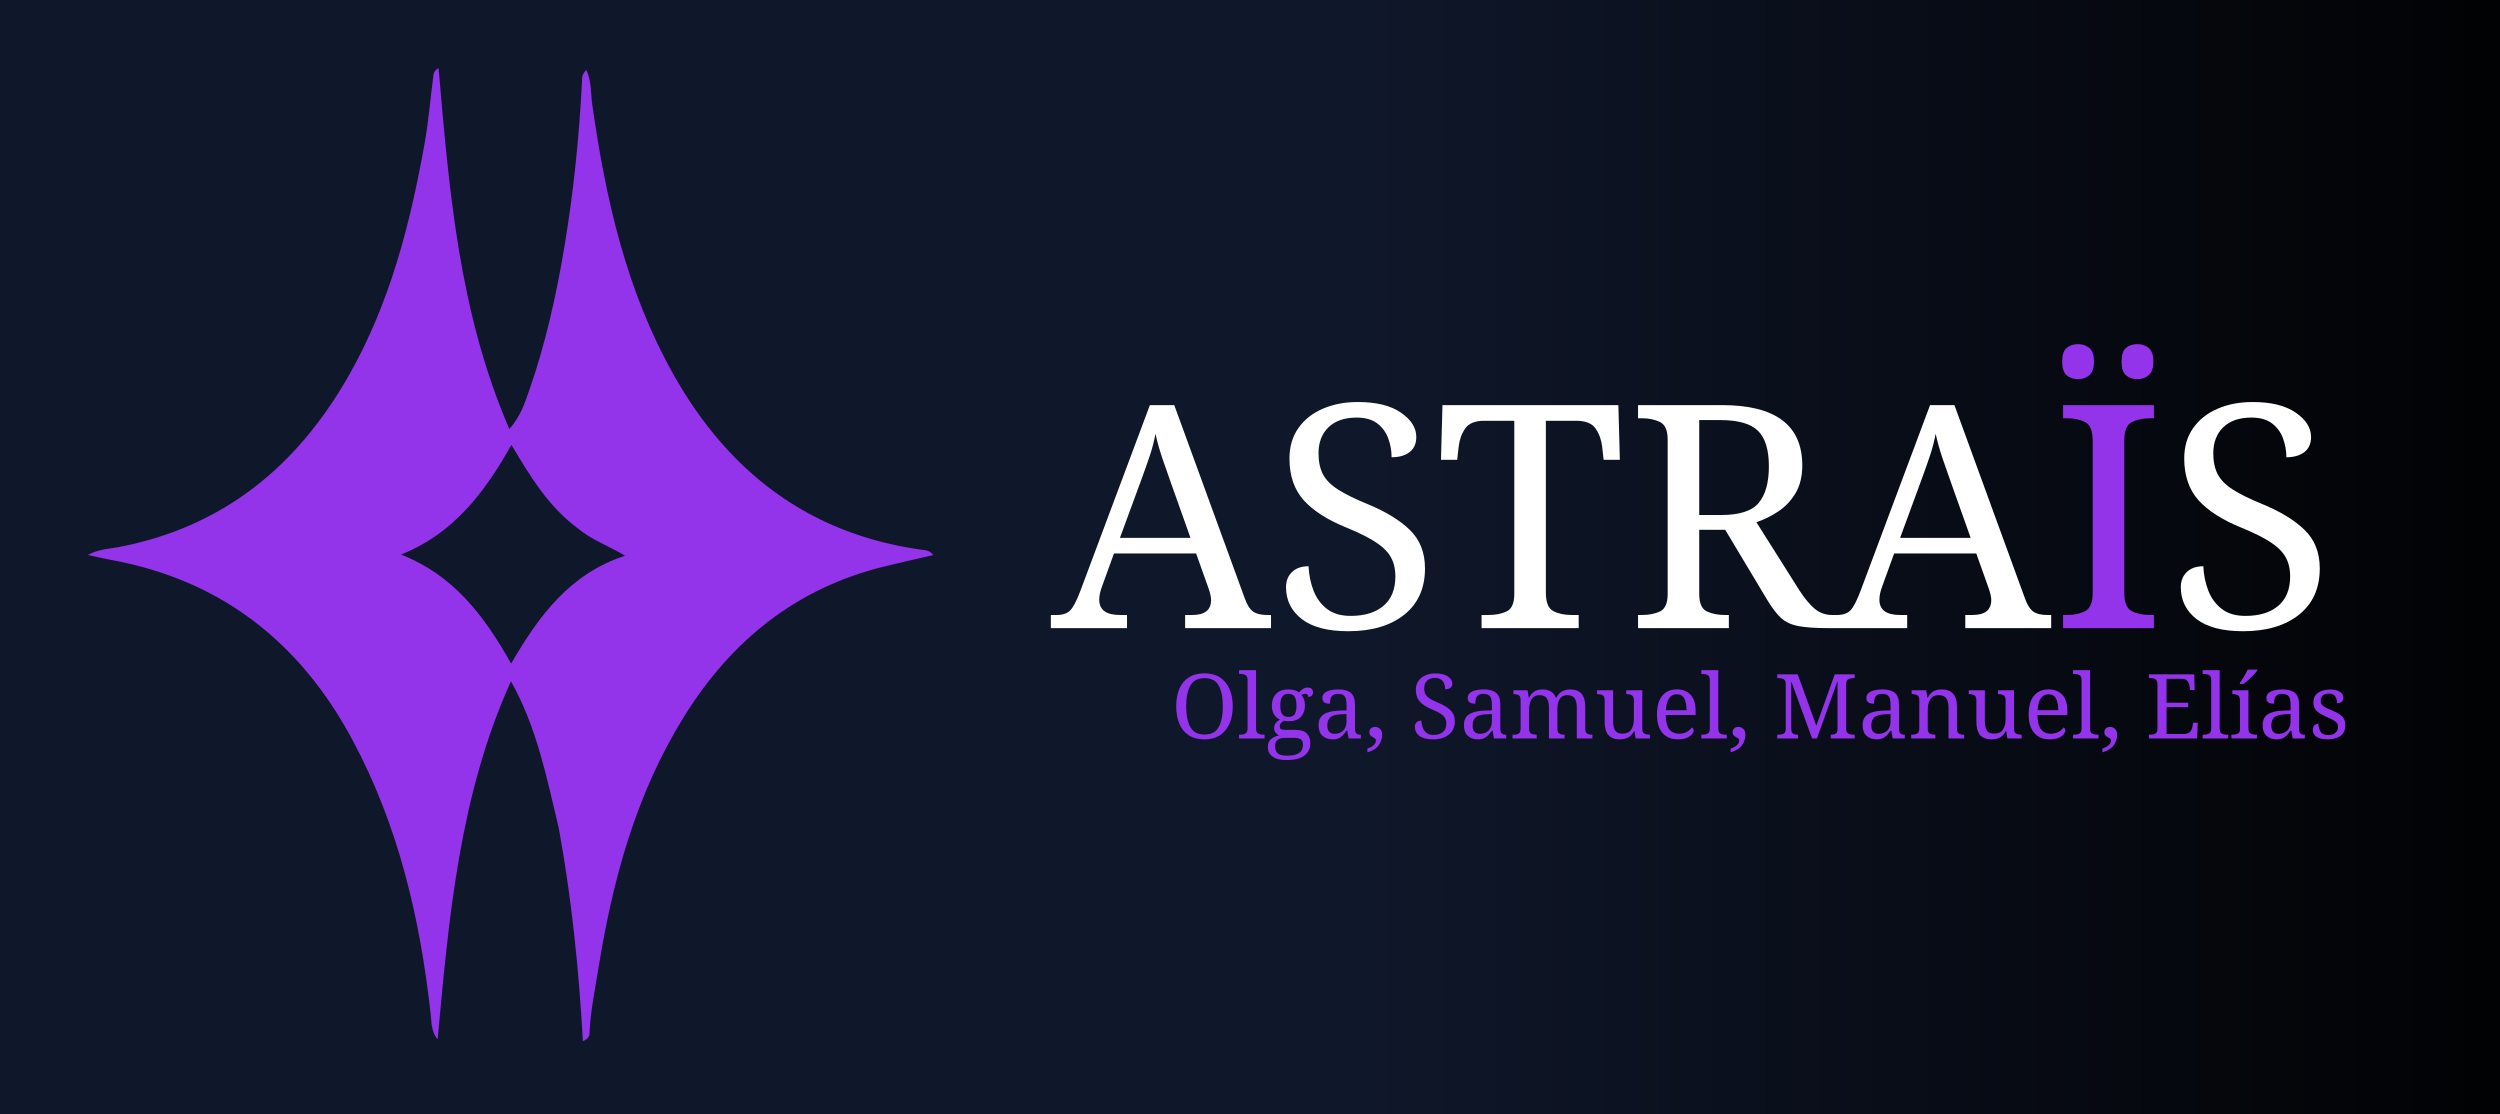
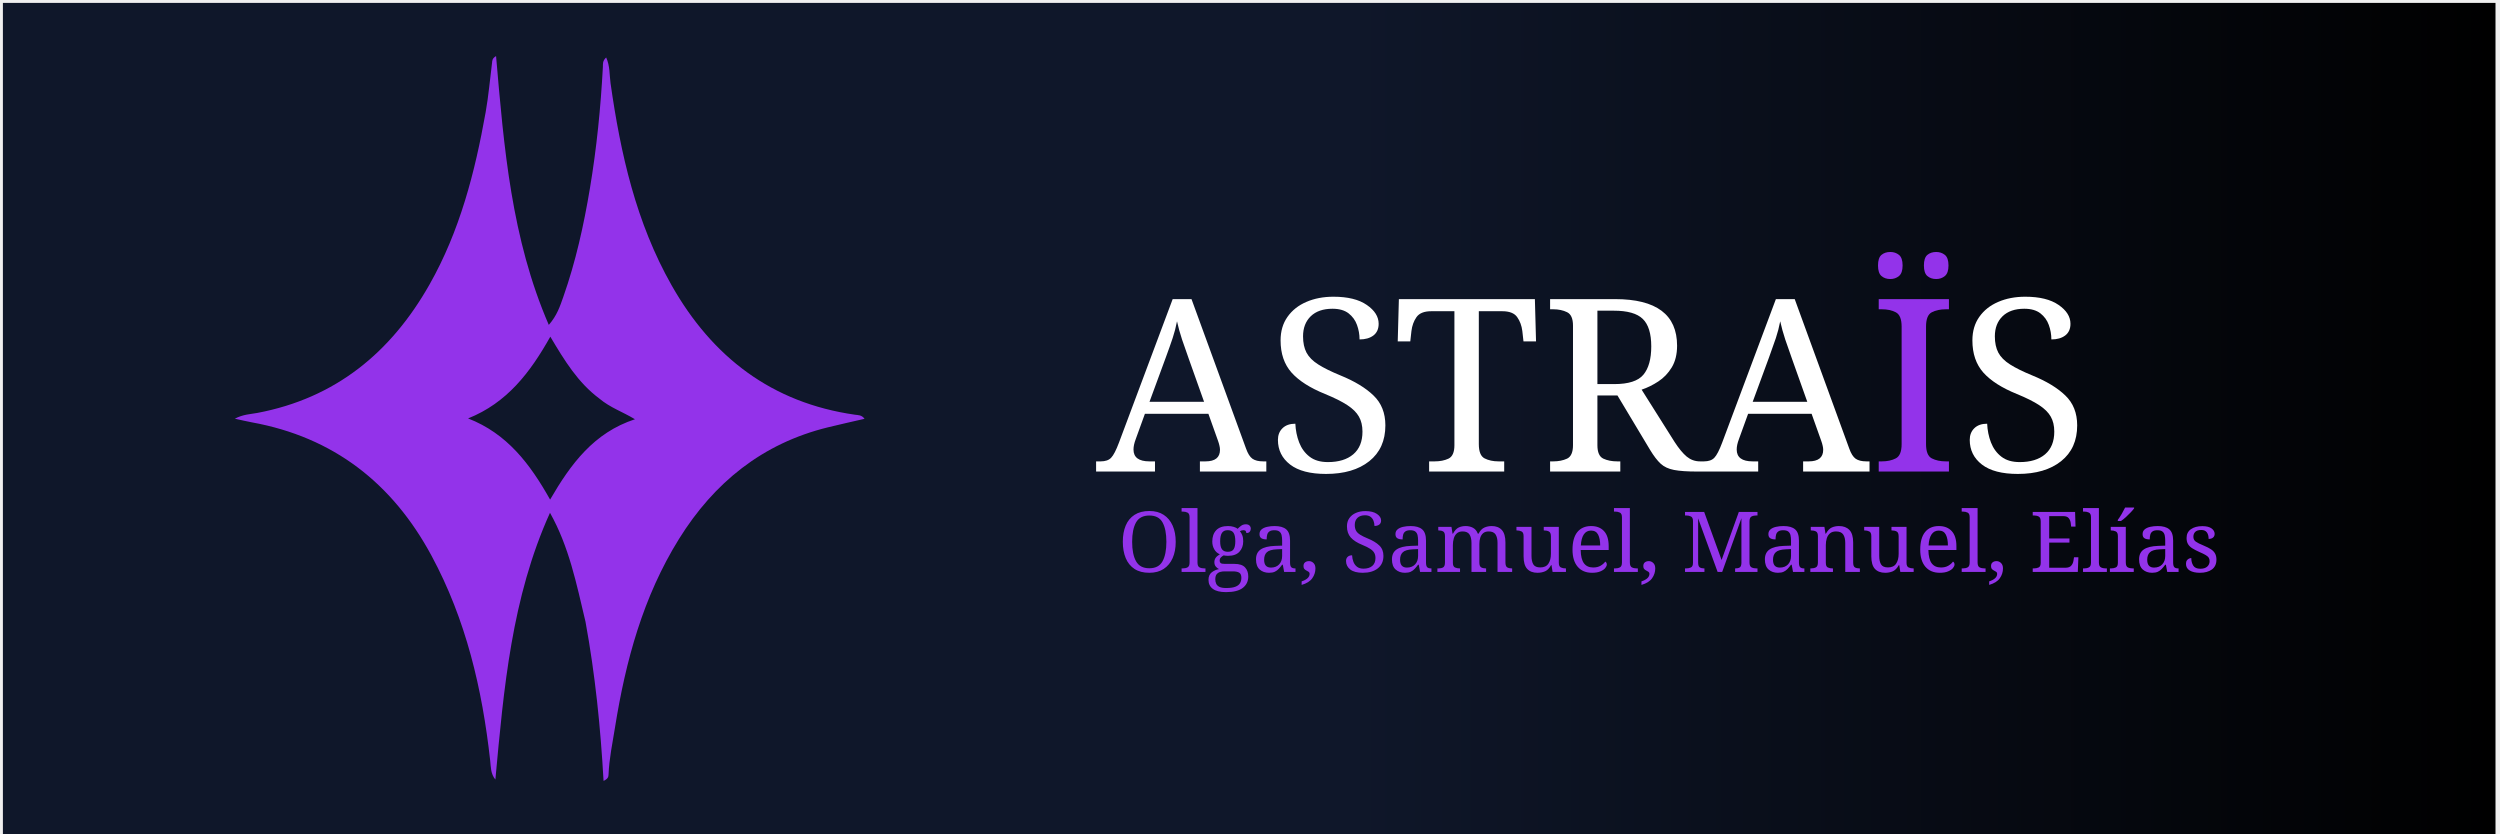
- <svg xmlns="http://www.w3.org/2000/svg" xmlns:xlink="http://www.w3.org/1999/xlink" width="1122.52" height="500" viewBox="0 0 297 132.292" version="1.1" id="svg1" xml:space="preserve">
+ <svg xmlns="http://www.w3.org/2000/svg" xmlns:xlink="http://www.w3.org/1999/xlink" width="1200" height="400" viewBox="0 0 317.5 105.833" version="1.1" id="svg1" xml:space="preserve">
  <defs id="defs1">
    <rect x="518.835" y="372.782" width="653.76" height="76.504" id="rect7" />
    <rect x="528.572" y="342.181" width="446.504" height="136.316" id="rect6" />
    <rect x="556.391" y="333.835" width="427.03" height="48.684" id="rect5" />
    <linearGradient id="linearGradient4">
      <stop style="stop-color:#0f172a;stop-opacity:1;" offset="0.539" id="stop4" />
      <stop style="stop-color:#000000;stop-opacity:1;" offset="1" id="stop5" />
    </linearGradient>
    <rect x="531.354" y="101.541" width="467.369" height="214.211" id="rect2" />
-     <linearGradient xlink:href="#linearGradient4" id="linearGradient5" x1="-9.937" y1="64.589" x2="308.777" y2="64.589" gradientUnits="userSpaceOnUse" />
+     <linearGradient xlink:href="#linearGradient4" id="linearGradient5" x1="-9.937" y1="64.589" x2="308.777" y2="64.589" gradientUnits="userSpaceOnUse" gradientTransform="matrix(0.9932405,0,0,0.6882494,10.23767,8.726806)" />
  </defs>
-   <rect style="fill:url(#linearGradient5);stroke-width:0.265" id="rect1" width="318.714" height="153.468" x="-9.937" y="-12.145" />
-   <text xml:space="preserve" transform="matrix(0.8696064,0,0,0.8696064,-337.2294,-46.61275)" id="text1" style="font-size:42.667px;font-family:Serif;-inkscape-font-specification:Serif;text-align:start;writing-mode:lr-tb;direction:ltr;white-space:pre;shape-inside:url(#rect2);display:inline;fill:#ffffff;fill-opacity:1">
+   <rect style="fill:url(#linearGradient5);stroke-width:0.219" id="rect1" width="316.56" height="105.625" x="0.368" y="0.368" />
+   <text xml:space="preserve" transform="matrix(0.7187623,0,0,0.7187623,-242.7145,-40.31918)" id="text1" style="font-size:42.667px;font-family:Serif;-inkscape-font-specification:Serif;text-align:start;writing-mode:lr-tb;direction:ltr;white-space:pre;shape-inside:url(#rect2);display:inline;fill:#ffffff;fill-opacity:1">
    <tspan x="531.354" y="139.413" id="tspan4">ASTRA<tspan style="fill:#9333ea" id="tspan1">Ï</tspan>S</tspan>
  </text>
-   <path fill="#000000" opacity="1" stroke="none" d="M 66.362,98.302 C 64.931,92.295 63.752,86.358 60.7,80.938 54.578,94.468 53.333,108.971 51.99,123.484 51.224,122.564 51.275,121.49 51.161,120.456 49.898,109.027 47.305,97.975 41.797,87.766 35.562,76.21 26.182,68.877 13.127,66.506 12.348,66.365 11.578,66.174 10.434,65.926 c 1.35,-0.709 2.504,-0.713 3.581,-0.917 12.495,-2.363 21.328,-9.638 27.473,-20.485 4.841,-8.546 7.243,-17.898 8.953,-27.478 0.467,-2.614 0.679,-5.251 1.02,-7.876 0.043,-0.327 -0.016,-0.691 0.641,-1.08 1.261,14.599 2.438,29.078 8.409,42.875 1.312,-1.487 1.799,-3.001 2.322,-4.487 1.975,-5.614 3.253,-11.396 4.233,-17.26 1.075,-6.43 1.726,-12.897 2.072,-19.402 0.024,-0.448 -0.091,-0.935 0.522,-1.506 0.63,1.38 0.514,2.8 0.701,4.113 1.595,11.247 4.073,22.232 9.74,32.231 6.496,11.46 15.988,18.748 29.261,20.64 0.493,0.07 1.051,0.018 1.51,0.65 -2.011,0.467 -3.948,0.893 -5.874,1.368 -10.423,2.567 -18.125,8.801 -23.716,17.786 -5.739,9.223 -8.514,19.475 -10.213,30.082 -0.4,2.499 -0.93,4.979 -1.029,7.519 -0.014,0.349 -0.083,0.668 -0.794,1.001 -0.482,-8.597 -1.334,-16.967 -2.881,-25.398 m 2.21,-35.585 c -3.394,-2.524 -5.56,-6.06 -7.82,-9.873 -3.206,5.723 -6.907,10.56 -13.116,13.043 6.202,2.411 9.863,7.213 13.082,12.946 3.316,-5.714 6.986,-10.67 13.535,-12.815 -1.988,-1.2 -3.935,-1.836 -5.682,-3.3 z" id="path1" style="fill:#9333ea;fill-opacity:1;stroke-width:0.346" />
+   <path fill="#000000" opacity="1" stroke="none" d="m 74.357,78.952 c -1.139,-4.783 -2.079,-9.51 -4.509,-13.827 -4.875,10.774 -5.866,22.322 -6.935,33.878 -0.61,-0.732 -0.569,-1.588 -0.66,-2.411 C 61.246,87.492 59.182,78.692 54.796,70.563 49.832,61.361 42.363,55.523 31.968,53.635 c -0.621,-0.113 -1.234,-0.265 -2.145,-0.462 1.075,-0.565 1.994,-0.568 2.851,-0.73 9.949,-1.881 16.983,-7.674 21.875,-16.311 3.855,-6.805 5.767,-14.251 7.129,-21.879 0.372,-2.082 0.541,-4.181 0.812,-6.271 0.034,-0.261 -0.013,-0.55 0.51,-0.86 1.004,11.624 1.941,23.154 6.696,34.14 1.045,-1.184 1.432,-2.389 1.849,-3.573 1.573,-4.471 2.59,-9.074 3.371,-13.744 0.856,-5.12 1.375,-10.27 1.65,-15.449 0.019,-0.357 -0.073,-0.744 0.416,-1.199 0.502,1.098 0.41,2.229 0.558,3.275 1.27,8.956 3.243,17.702 7.756,25.664 5.172,9.125 12.73,14.928 23.3,16.435 0.392,0.056 0.837,0.015 1.202,0.517 -1.601,0.372 -3.144,0.711 -4.677,1.089 -8.3,2.044 -14.432,7.008 -18.884,14.162 -4.57,7.344 -6.779,15.507 -8.133,23.953 -0.319,1.99 -0.74,3.965 -0.82,5.987 -0.011,0.278 -0.066,0.532 -0.632,0.797 C 76.267,92.33 75.588,85.666 74.357,78.952 m 1.76,-28.335 c -2.702,-2.01 -4.427,-4.825 -6.227,-7.862 -2.553,4.557 -5.5,8.408 -10.444,10.385 4.939,1.919 7.853,5.744 10.417,10.308 2.64,-4.55 5.563,-8.496 10.777,-10.204 -1.583,-0.955 -3.133,-1.462 -4.524,-2.627 z" id="path1" style="fill:#9333ea;fill-opacity:1;stroke-width:0.276" />
  <g id="layer1" />
-   <text xml:space="preserve" transform="matrix(0.2502415,0,0,0.2502415,9.302739,-15.03159)" id="text6" style="font-size:42.667px;font-family:Serif;-inkscape-font-specification:Serif;text-align:start;writing-mode:lr-tb;direction:ltr;white-space:pre;shape-inside:url(#rect7);display:inline;fill:#9333ea;fill-opacity:1">
+   <text xml:space="preserve" transform="matrix(0.2502415,0,0,0.2502415,12.16534,-30.1253)" id="text6" style="font-size:42.667px;font-family:Serif;-inkscape-font-specification:Serif;text-align:start;writing-mode:lr-tb;direction:ltr;white-space:pre;shape-inside:url(#rect7);display:inline;fill:#9333ea;fill-opacity:1">
    <tspan x="518.836" y="410.655" id="tspan5">Olga, Samuel, Manuel, Elías</tspan>
  </text>
</svg>
